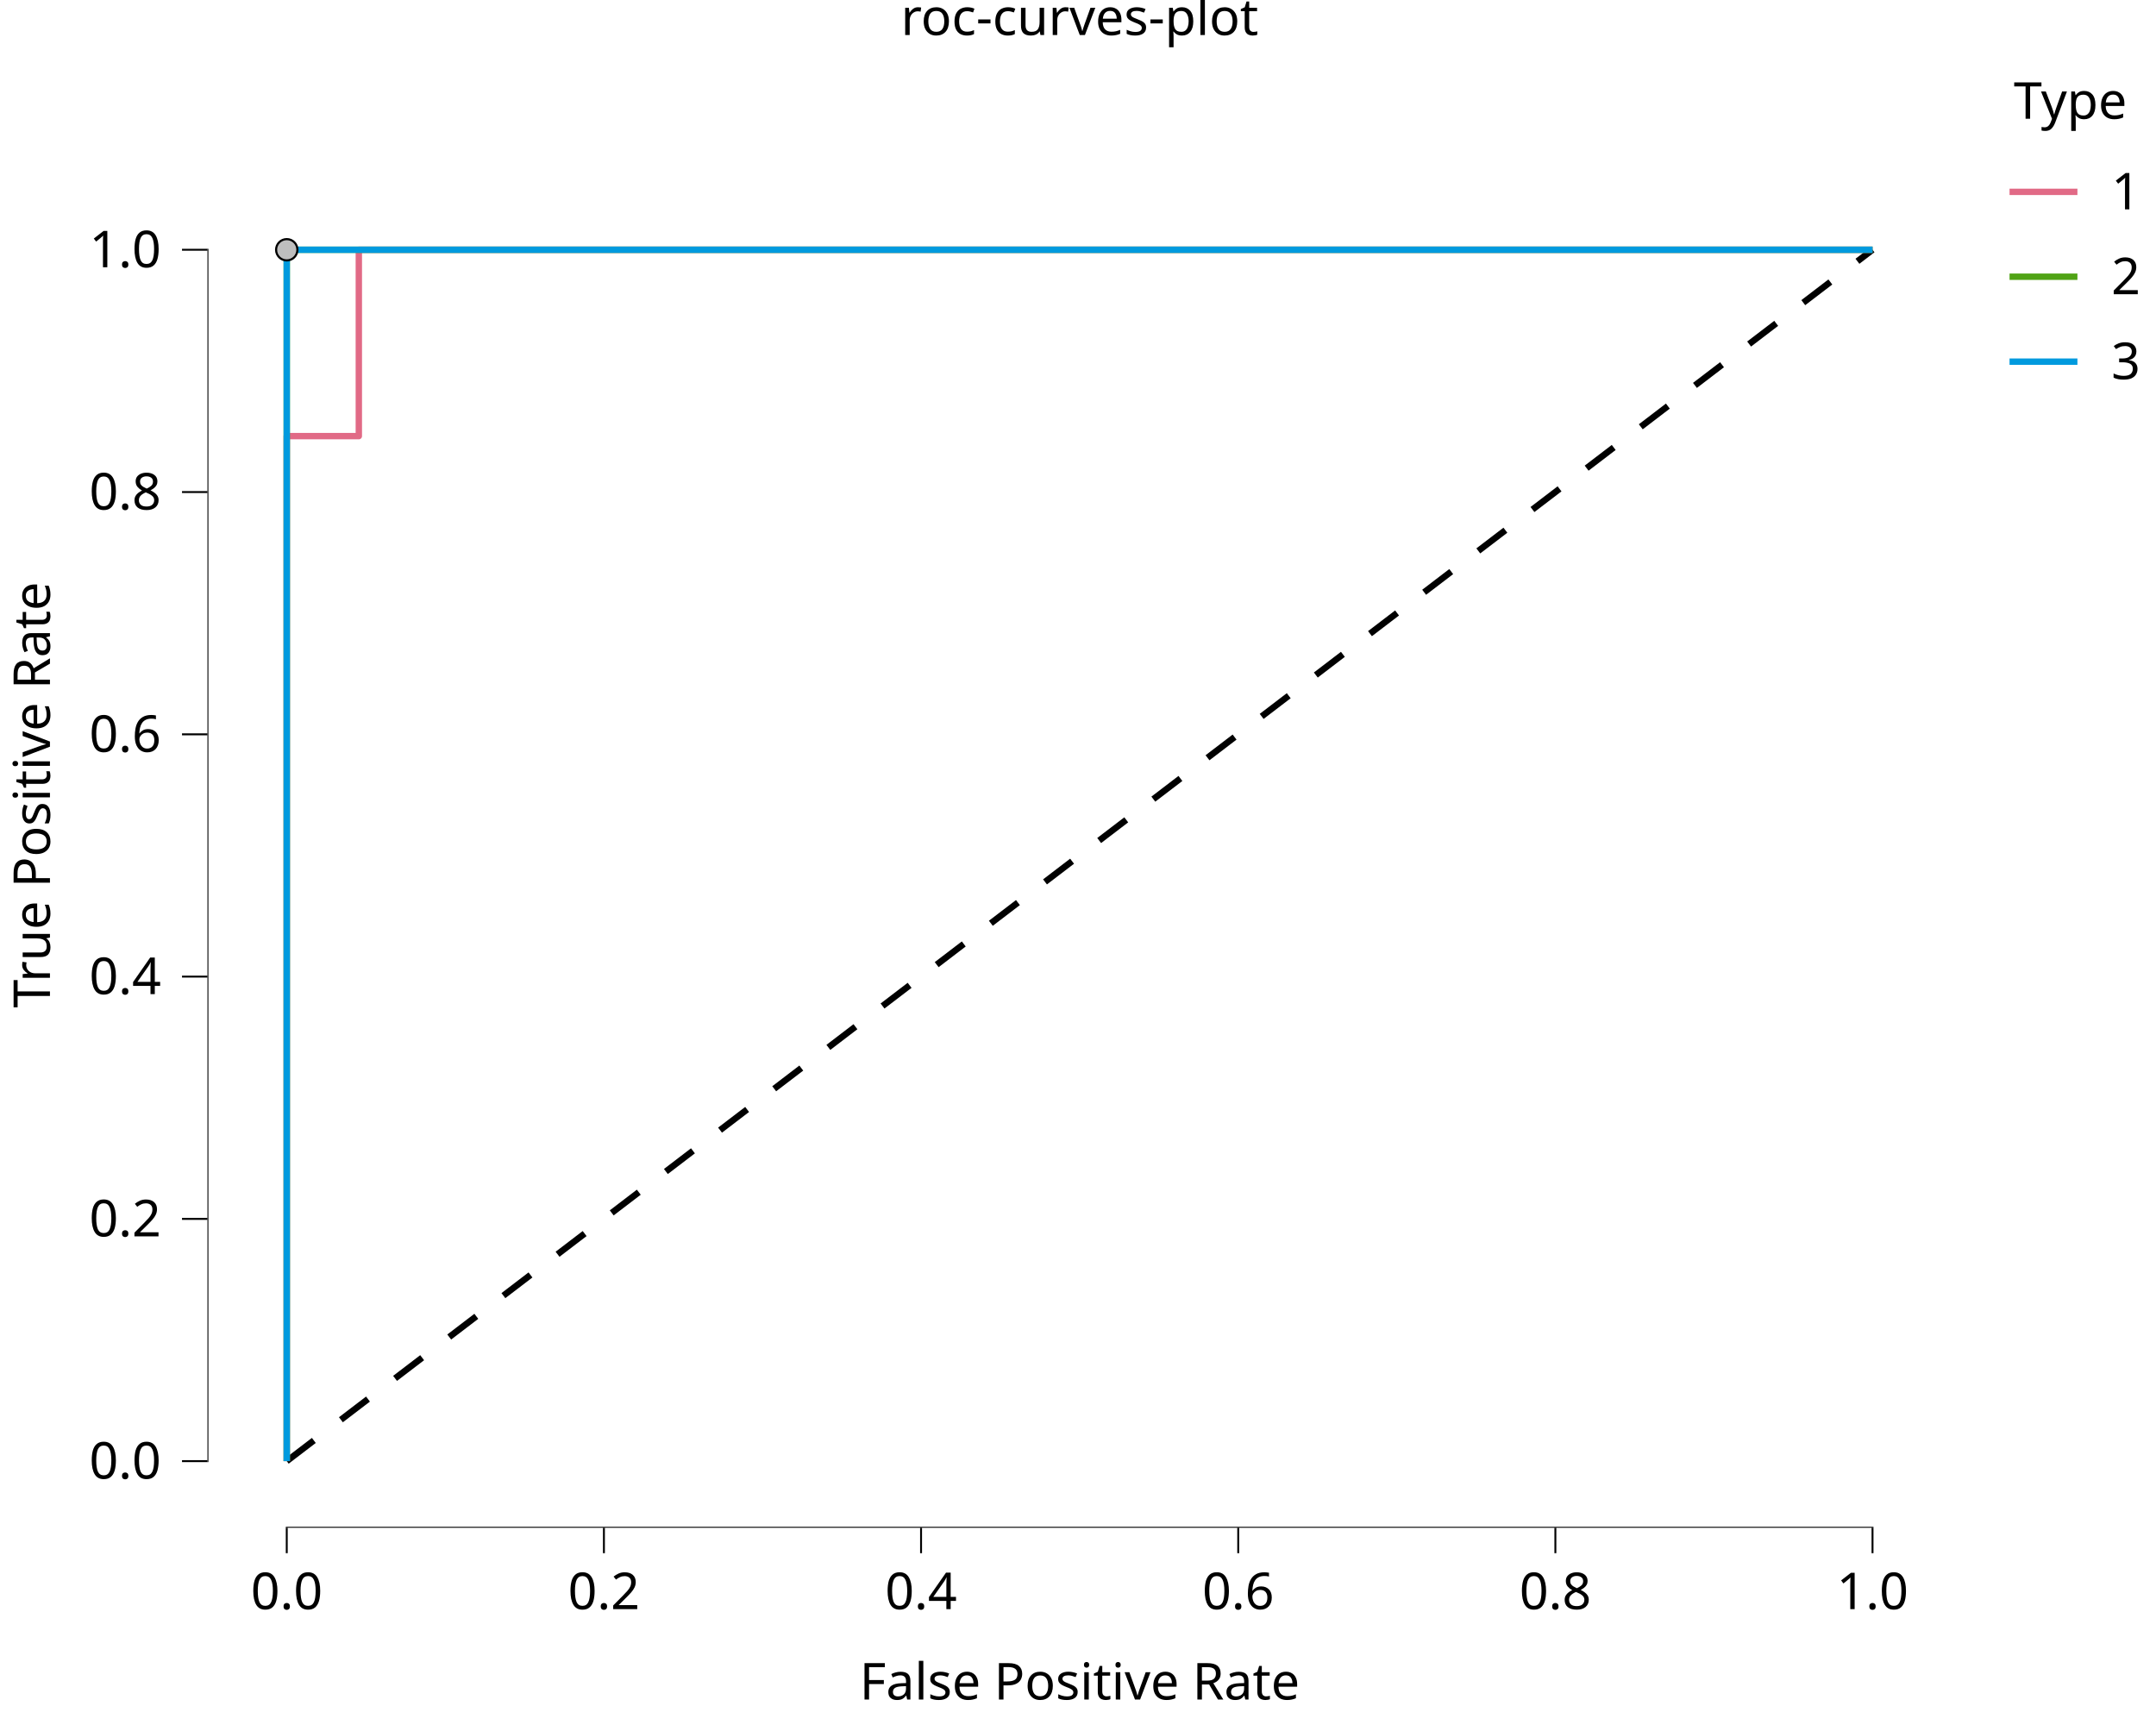
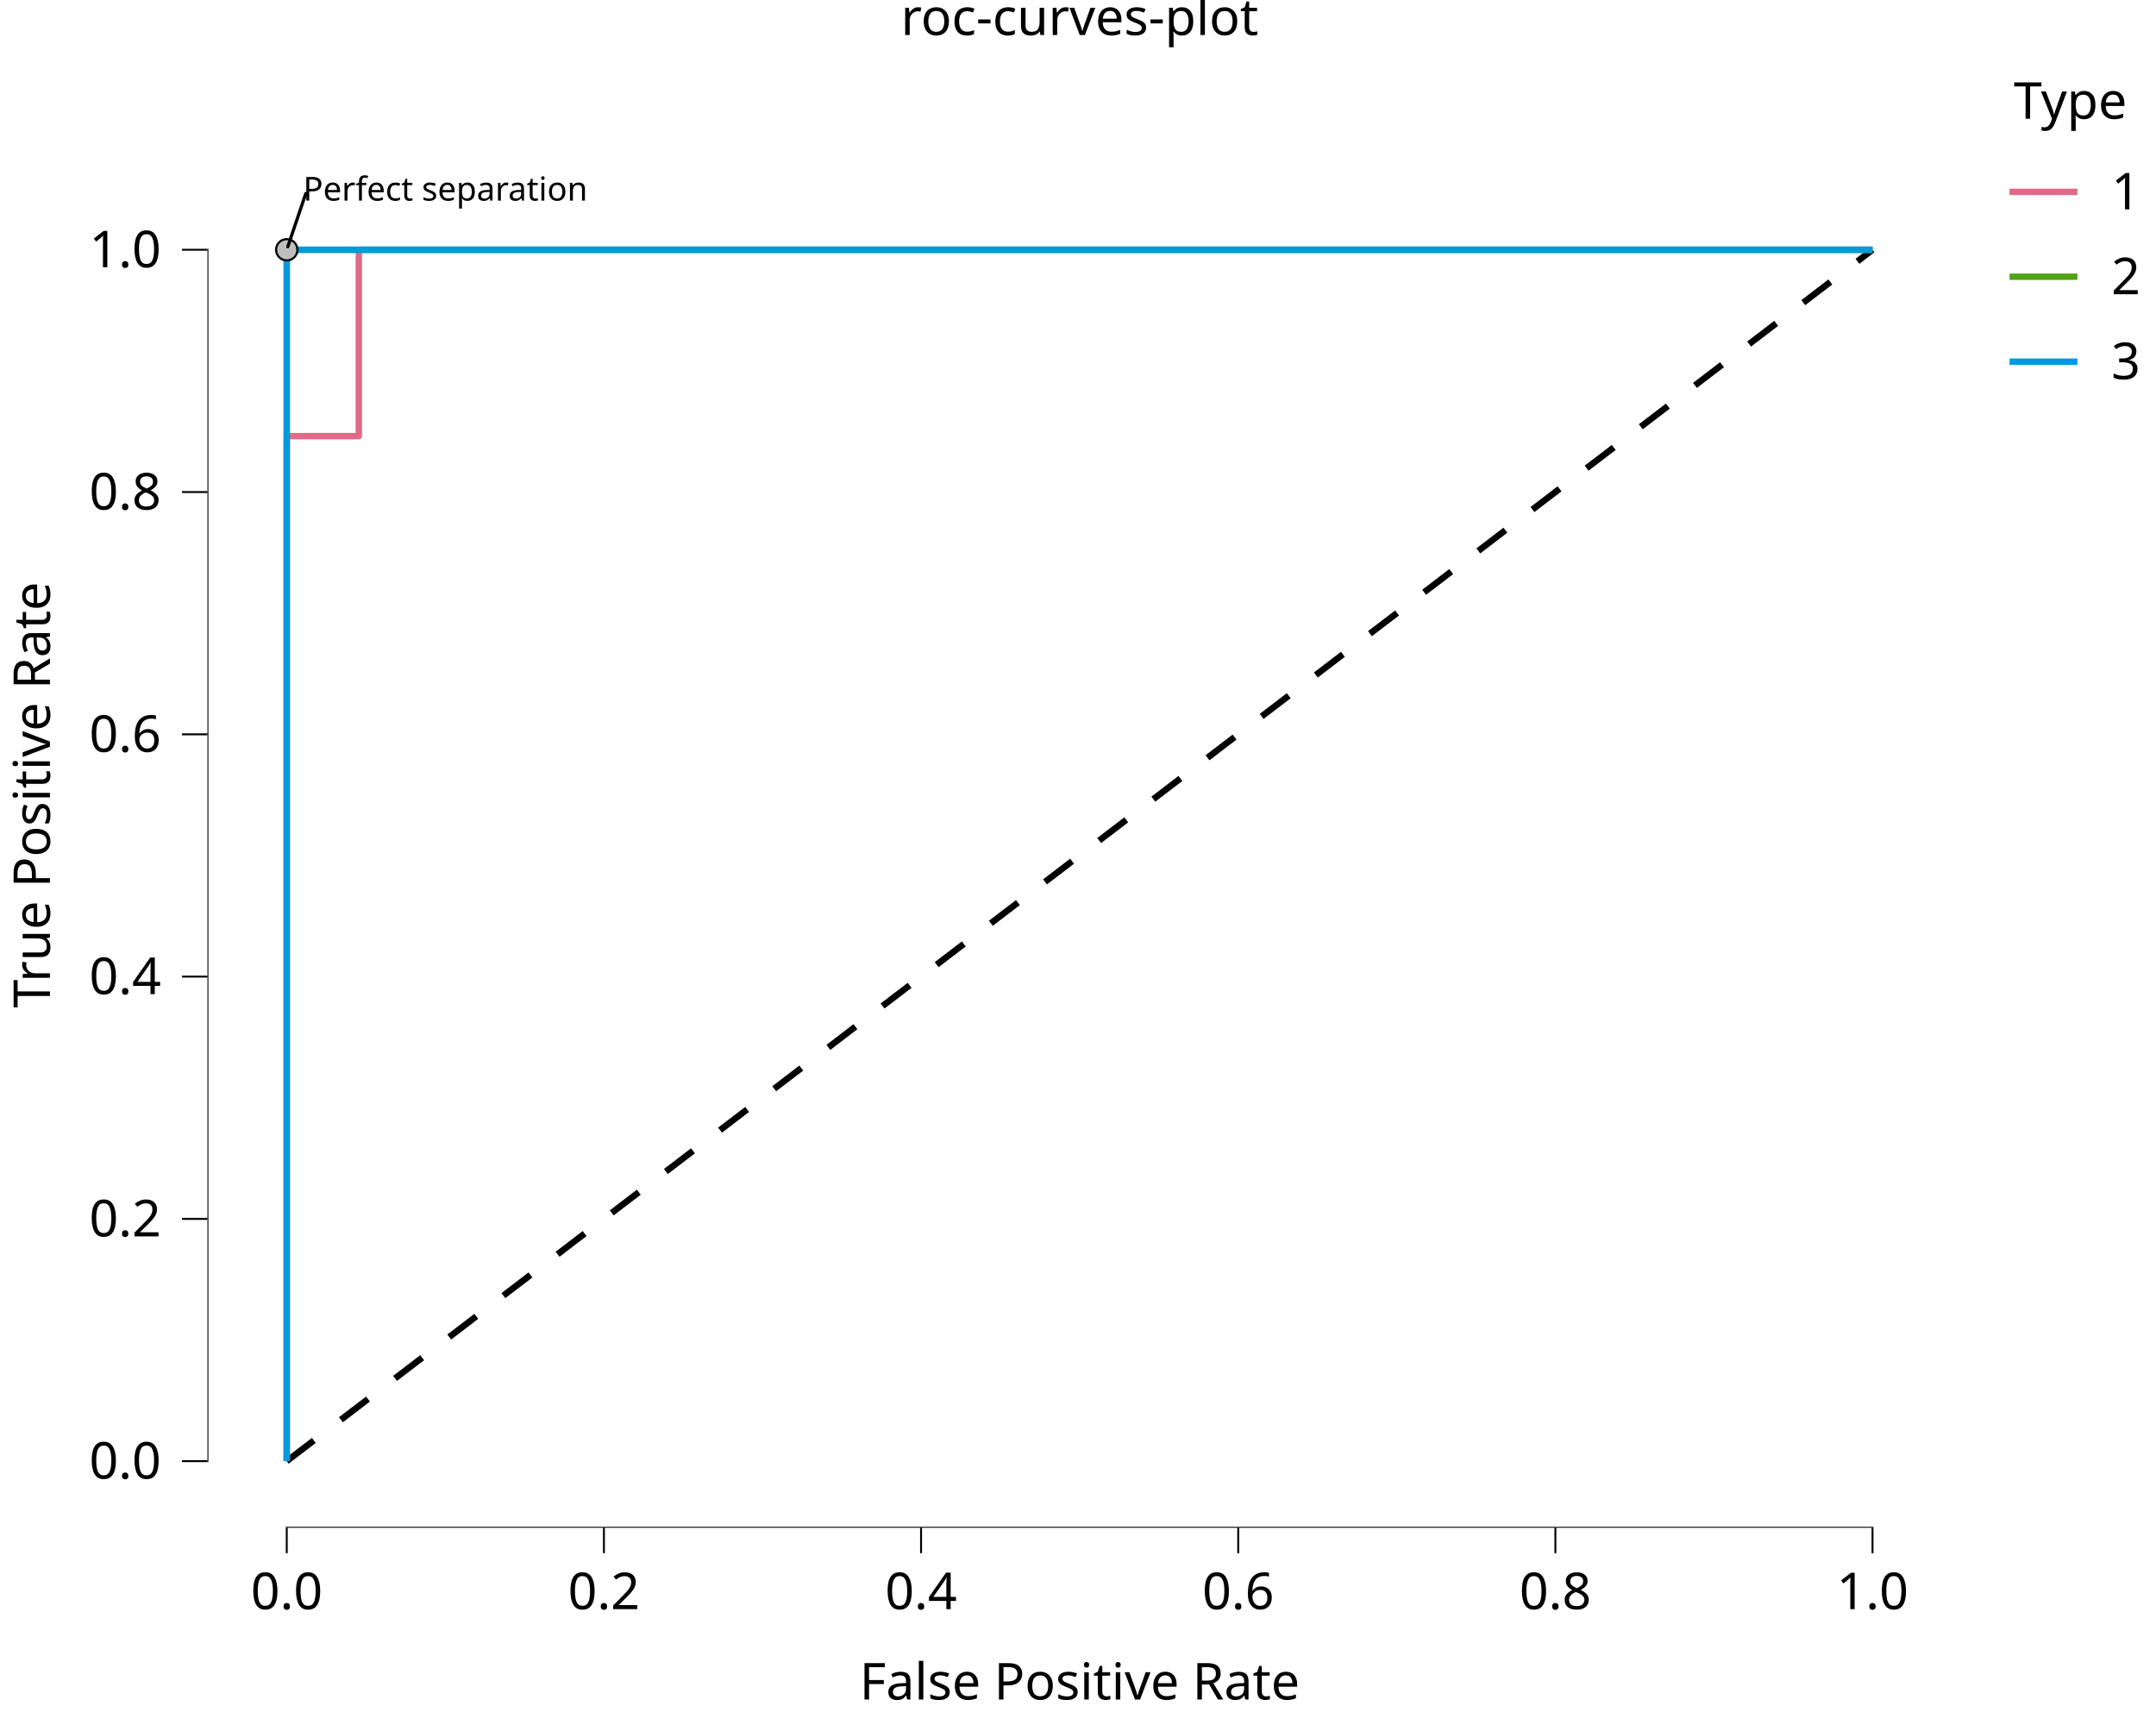
<svg xmlns="http://www.w3.org/2000/svg" class="svglite" data-engine-version="2.0" width="720.00pt" height="576.00pt" viewBox="0 0 720.00 576.00">
  <defs>
    <style type="text/css">
    .svglite line, .svglite polyline, .svglite polygon, .svglite path, .svglite rect, .svglite circle {
      fill: none;
      stroke: #000000;
      stroke-linecap: round;
      stroke-linejoin: round;
      stroke-miterlimit: 10.00;
    }
  </style>
  </defs>
  <rect width="100%" height="100%" style="stroke: none; fill: #FFFFFF;" />
  <defs>
    <clipPath id="cpMC4wMHw3MjAuMDB8MC4wMHw1NzYuMDA=">
      <rect x="0.00" y="0.00" width="720.00" height="576.00" />
    </clipPath>
  </defs>
  <g clip-path="url(#cpMC4wMHw3MjAuMDB8MC4wMHw1NzYuMDA=)">
    <rect x="-0" y="0.00" width="720.00" height="576.00" style="stroke-width: 10.67; stroke: none;" />
  </g>
  <defs>
    <clipPath id="cpNjkuMjh8NjUxLjgxfDIwLjcxfDUxMC4xNA==">
      <rect x="69.28" y="20.71" width="582.53" height="489.43" />
    </clipPath>
  </defs>
  <g clip-path="url(#cpNjkuMjh8NjUxLjgxfDIwLjcxfDUxMC4xNA==)">
    <rect x="69.28" y="20.71" width="582.53" height="489.43" style="stroke-width: 10.67; stroke: none;" />
    <polyline points="95.76,487.89 625.33,83.40 " style="stroke-width: 2.13; stroke-dasharray: 11.38,11.38; stroke-linecap: butt;" />
-     <polyline points="95.76,487.89 95.76,425.66 95.76,363.43 95.76,270.09 95.76,176.75 95.76,145.63 119.83,145.63 119.83,114.52 119.83,83.40 143.91,83.40 192.05,83.40 216.12,83.40 288.33,83.40 312.41,83.40 360.55,83.40 408.69,83.40 625.33,83.40 " style="stroke-width: 2.13; stroke: #E16A86; stroke-linecap: butt;" />
-     <polyline points="95.76,487.89 95.76,430.11 95.76,401.22 95.76,372.32 95.76,227.86 95.76,198.97 95.76,170.08 95.76,141.19 95.76,112.30 95.76,83.40 146.20,83.40 171.42,83.40 196.63,83.40 221.85,83.40 297.50,83.40 398.37,83.40 625.33,83.40 " style="stroke-width: 2.13; stroke: #50A315; stroke-linecap: butt;" />
-     <polyline points="95.76,487.89 95.76,437.33 95.76,235.09 95.76,184.53 95.76,133.96 95.76,83.40 115.38,83.40 134.99,83.40 154.60,83.40 174.22,83.40 193.83,83.40 213.44,83.40 233.06,83.40 291.90,83.40 429.20,83.40 625.33,83.40 " style="stroke-width: 2.13; stroke: #009ADE; stroke-linecap: butt;" />
+     <polyline points="95.76,487.89 95.76,456.78 95.76,425.66 95.76,332.32 95.76,301.21 95.76,238.98 95.76,207.86 95.76,176.75 95.76,145.63 119.83,145.63 119.83,114.52 119.83,83.40 167.98,83.40 192.05,83.40 216.12,83.40 264.26,83.40 288.33,83.40 312.41,83.40 360.55,83.40 625.33,83.40 " style="stroke-width: 2.13; stroke: #E16A86; stroke-linecap: butt;" />
+     <polyline points="95.76,487.89 95.76,459.00 95.76,430.11 95.76,401.22 95.76,343.43 95.76,314.54 95.76,285.65 95.76,227.86 95.76,198.97 95.76,141.19 95.76,112.30 95.76,83.40 120.98,83.40 146.20,83.40 196.63,83.40 221.85,83.40 247.07,83.40 272.29,83.40 297.50,83.40 448.81,83.40 625.33,83.40 " style="stroke-width: 2.13; stroke: #50A315; stroke-linecap: butt;" />
+     <polyline points="95.76,487.89 95.76,437.33 95.76,386.77 95.76,285.65 95.76,235.09 95.76,184.53 95.76,133.96 95.76,83.40 115.38,83.40 134.99,83.40 154.60,83.40 174.22,83.40 252.67,83.40 272.29,83.40 331.13,83.40 625.33,83.40 " style="stroke-width: 2.13; stroke: #009ADE; stroke-linecap: butt;" />
    <circle cx="95.76" cy="83.40" r="3.56" style="stroke-width: 0.71; fill: #BEBEBE;" />
+     <line x1="102.12" y1="64.61" x2="96.11" y2="82.39" style="stroke-width: 1.07;" />
+     <text x="148.72" y="66.98" text-anchor="middle" style="font-size: 11.04px; font-family: sans;" textLength="89.61px" lengthAdjust="spacingAndGlyphs">Perfect separation</text>
    <line x1="95.44" y1="510.14" x2="625.65" y2="510.14" style="stroke-width: 0.64; stroke-linecap: butt;" />
    <line x1="69.28" y1="488.21" x2="69.28" y2="83.08" style="stroke-width: 0.64; stroke-linecap: butt;" />
    <rect x="69.28" y="20.71" width="582.53" height="489.43" style="stroke-width: 0.00; stroke: none;" />
  </g>
  <g clip-path="url(#cpMC4wMHw3MjAuMDB8MC4wMHw1NzYuMDA=)">
    <polyline points="69.28,510.14 69.28,20.71 " style="stroke-width: 0.00; stroke: none; stroke-linecap: butt;" />
    <text x="53.81" y="493.74" text-anchor="end" style="font-size: 17.00px; font-family: sans;" textLength="23.63px" lengthAdjust="spacingAndGlyphs">0.0</text>
    <text x="53.81" y="412.84" text-anchor="end" style="font-size: 17.00px; font-family: sans;" textLength="23.63px" lengthAdjust="spacingAndGlyphs">0.2</text>
    <text x="53.81" y="331.95" text-anchor="end" style="font-size: 17.00px; font-family: sans;" textLength="23.63px" lengthAdjust="spacingAndGlyphs">0.4</text>
    <text x="53.81" y="251.05" text-anchor="end" style="font-size: 17.00px; font-family: sans;" textLength="23.63px" lengthAdjust="spacingAndGlyphs">0.6</text>
    <text x="53.81" y="170.15" text-anchor="end" style="font-size: 17.00px; font-family: sans;" textLength="23.63px" lengthAdjust="spacingAndGlyphs">0.8</text>
    <text x="53.81" y="89.25" text-anchor="end" style="font-size: 17.00px; font-family: sans;" textLength="23.63px" lengthAdjust="spacingAndGlyphs">1.0</text>
    <polyline points="60.78,487.89 69.28,487.89 " style="stroke-width: 0.64; stroke-linecap: butt;" />
    <polyline points="60.78,407.00 69.28,407.00 " style="stroke-width: 0.64; stroke-linecap: butt;" />
    <polyline points="60.78,326.10 69.28,326.10 " style="stroke-width: 0.64; stroke-linecap: butt;" />
    <polyline points="60.78,245.20 69.28,245.20 " style="stroke-width: 0.64; stroke-linecap: butt;" />
    <polyline points="60.78,164.30 69.28,164.30 " style="stroke-width: 0.64; stroke-linecap: butt;" />
    <polyline points="60.78,83.40 69.28,83.40 " style="stroke-width: 0.64; stroke-linecap: butt;" />
    <polyline points="69.28,510.14 651.81,510.14 " style="stroke-width: 0.00; stroke: none; stroke-linecap: butt;" />
    <polyline points="95.76,518.64 95.76,510.14 " style="stroke-width: 0.64; stroke-linecap: butt;" />
    <polyline points="201.68,518.64 201.68,510.14 " style="stroke-width: 0.64; stroke-linecap: butt;" />
    <polyline points="307.59,518.64 307.59,510.14 " style="stroke-width: 0.64; stroke-linecap: butt;" />
    <polyline points="413.51,518.64 413.51,510.14 " style="stroke-width: 0.64; stroke-linecap: butt;" />
    <polyline points="519.42,518.64 519.42,510.14 " style="stroke-width: 0.64; stroke-linecap: butt;" />
    <polyline points="625.33,518.64 625.33,510.14 " style="stroke-width: 0.64; stroke-linecap: butt;" />
    <text x="95.76" y="537.32" text-anchor="middle" style="font-size: 17.00px; font-family: sans;" textLength="23.63px" lengthAdjust="spacingAndGlyphs">0.0</text>
    <text x="201.68" y="537.32" text-anchor="middle" style="font-size: 17.00px; font-family: sans;" textLength="23.63px" lengthAdjust="spacingAndGlyphs">0.2</text>
    <text x="307.59" y="537.32" text-anchor="middle" style="font-size: 17.00px; font-family: sans;" textLength="23.63px" lengthAdjust="spacingAndGlyphs">0.4</text>
    <text x="413.51" y="537.32" text-anchor="middle" style="font-size: 17.00px; font-family: sans;" textLength="23.63px" lengthAdjust="spacingAndGlyphs">0.6</text>
    <text x="519.42" y="537.32" text-anchor="middle" style="font-size: 17.00px; font-family: sans;" textLength="23.63px" lengthAdjust="spacingAndGlyphs">0.8</text>
    <text x="625.33" y="537.32" text-anchor="middle" style="font-size: 17.00px; font-family: sans;" textLength="23.63px" lengthAdjust="spacingAndGlyphs">1.0</text>
    <text x="360.55" y="567.49" text-anchor="middle" style="font-size: 17.00px; font-family: sans;" textLength="146.47px" lengthAdjust="spacingAndGlyphs">False Positive Rate</text>
    <text transform="translate(16.68,265.42) rotate(-90)" text-anchor="middle" style="font-size: 17.00px; font-family: sans;" textLength="139.85px" lengthAdjust="spacingAndGlyphs">True Positive Rate</text>
    <rect x="662.77" y="20.71" width="57.23" height="119.70" style="stroke-width: 0.75; stroke: none;" />
    <rect x="662.77" y="20.71" width="57.23" height="119.70" style="stroke-width: 10.67; stroke: none;" />
    <text x="691.39" y="39.65" text-anchor="middle" style="font-size: 17.00px; font-family: sans;" textLength="37.80px" lengthAdjust="spacingAndGlyphs">Type</text>
    <rect x="668.25" y="49.88" width="28.35" height="28.35" style="stroke-width: 10.67; stroke: none;" />
    <line x1="671.09" y1="64.06" x2="693.76" y2="64.06" style="stroke-width: 2.13; stroke: #E16A86; stroke-linecap: butt;" />
    <rect x="668.25" y="78.23" width="28.35" height="28.35" style="stroke-width: 10.67; stroke: none;" />
    <line x1="671.09" y1="92.40" x2="693.76" y2="92.40" style="stroke-width: 2.13; stroke: #50A315; stroke-linecap: butt;" />
    <rect x="668.25" y="106.58" width="28.35" height="28.35" style="stroke-width: 10.67; stroke: none;" />
    <line x1="671.09" y1="120.75" x2="693.76" y2="120.75" style="stroke-width: 2.13; stroke: #009ADE; stroke-linecap: butt;" />
    <text x="705.07" y="69.91" style="font-size: 17.00px; font-family: sans;" textLength="9.46px" lengthAdjust="spacingAndGlyphs">1</text>
    <text x="705.07" y="98.25" style="font-size: 17.00px; font-family: sans;" textLength="9.46px" lengthAdjust="spacingAndGlyphs">2</text>
    <text x="705.07" y="126.60" style="font-size: 17.00px; font-family: sans;" textLength="9.46px" lengthAdjust="spacingAndGlyphs">3</text>
    <text x="360.55" y="11.70" text-anchor="middle" style="font-size: 17.00px; font-family: sans;" textLength="112.44px" lengthAdjust="spacingAndGlyphs">roc-curves-plot</text>
  </g>
</svg>
